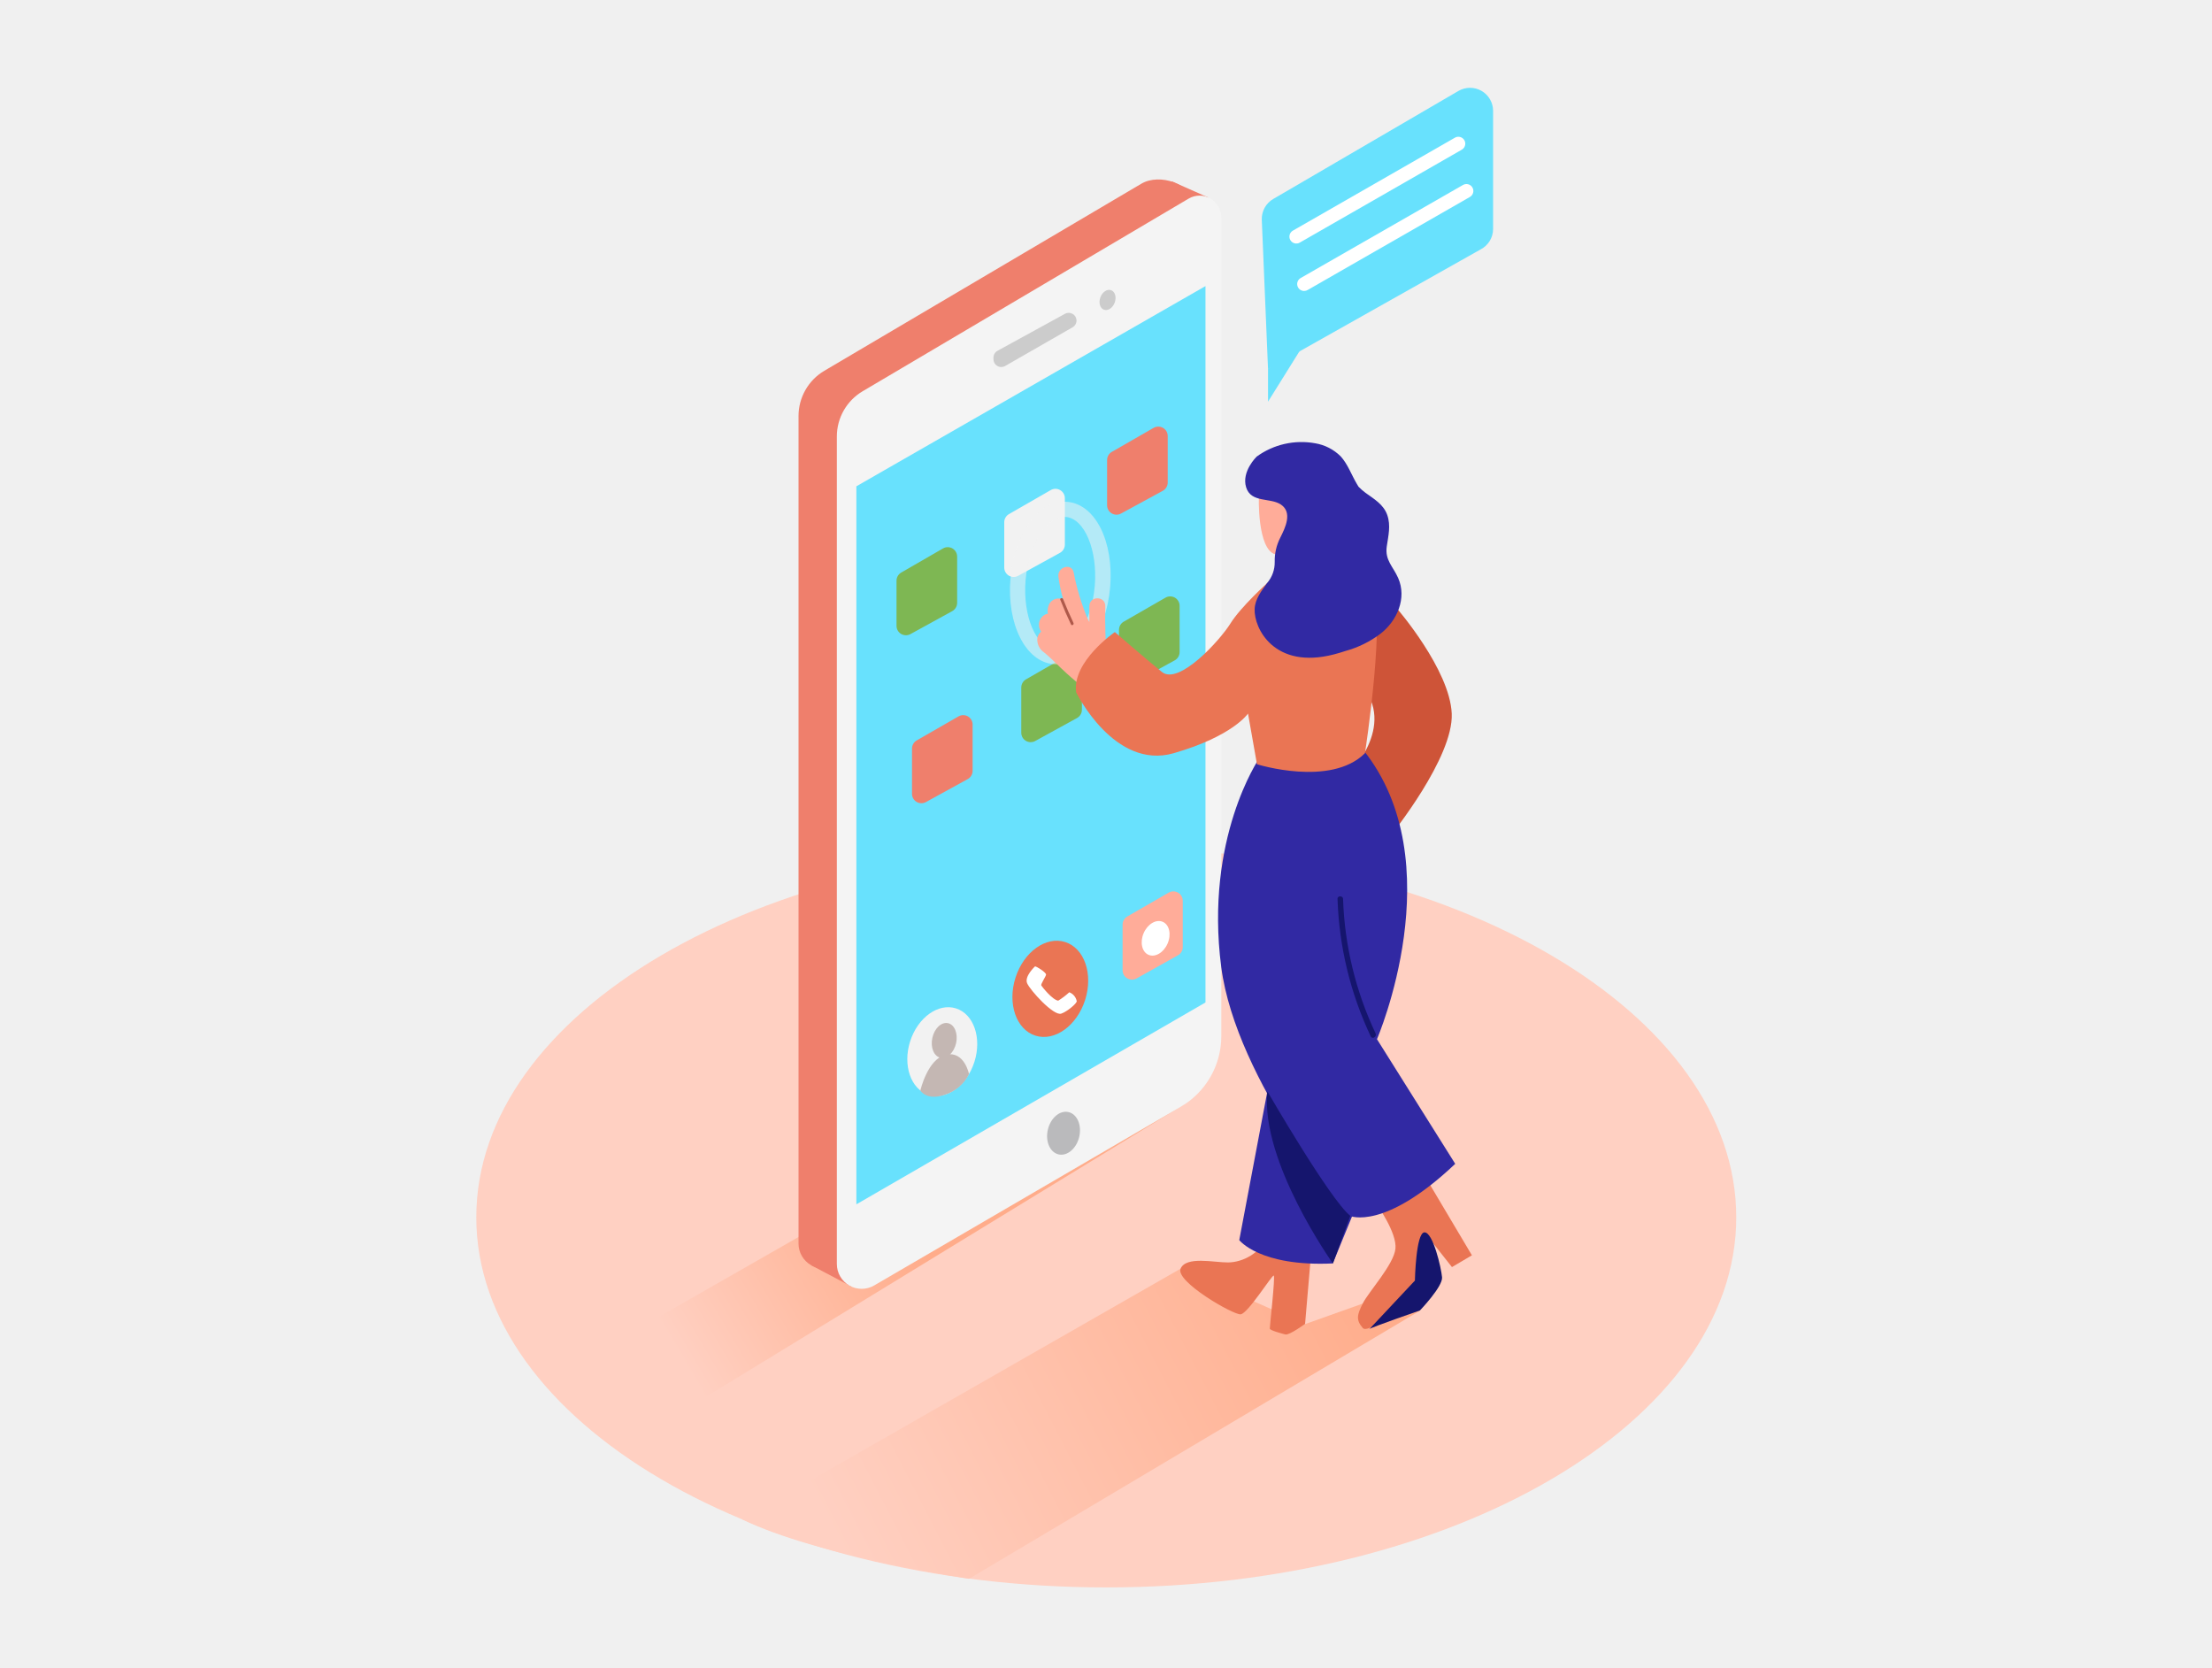
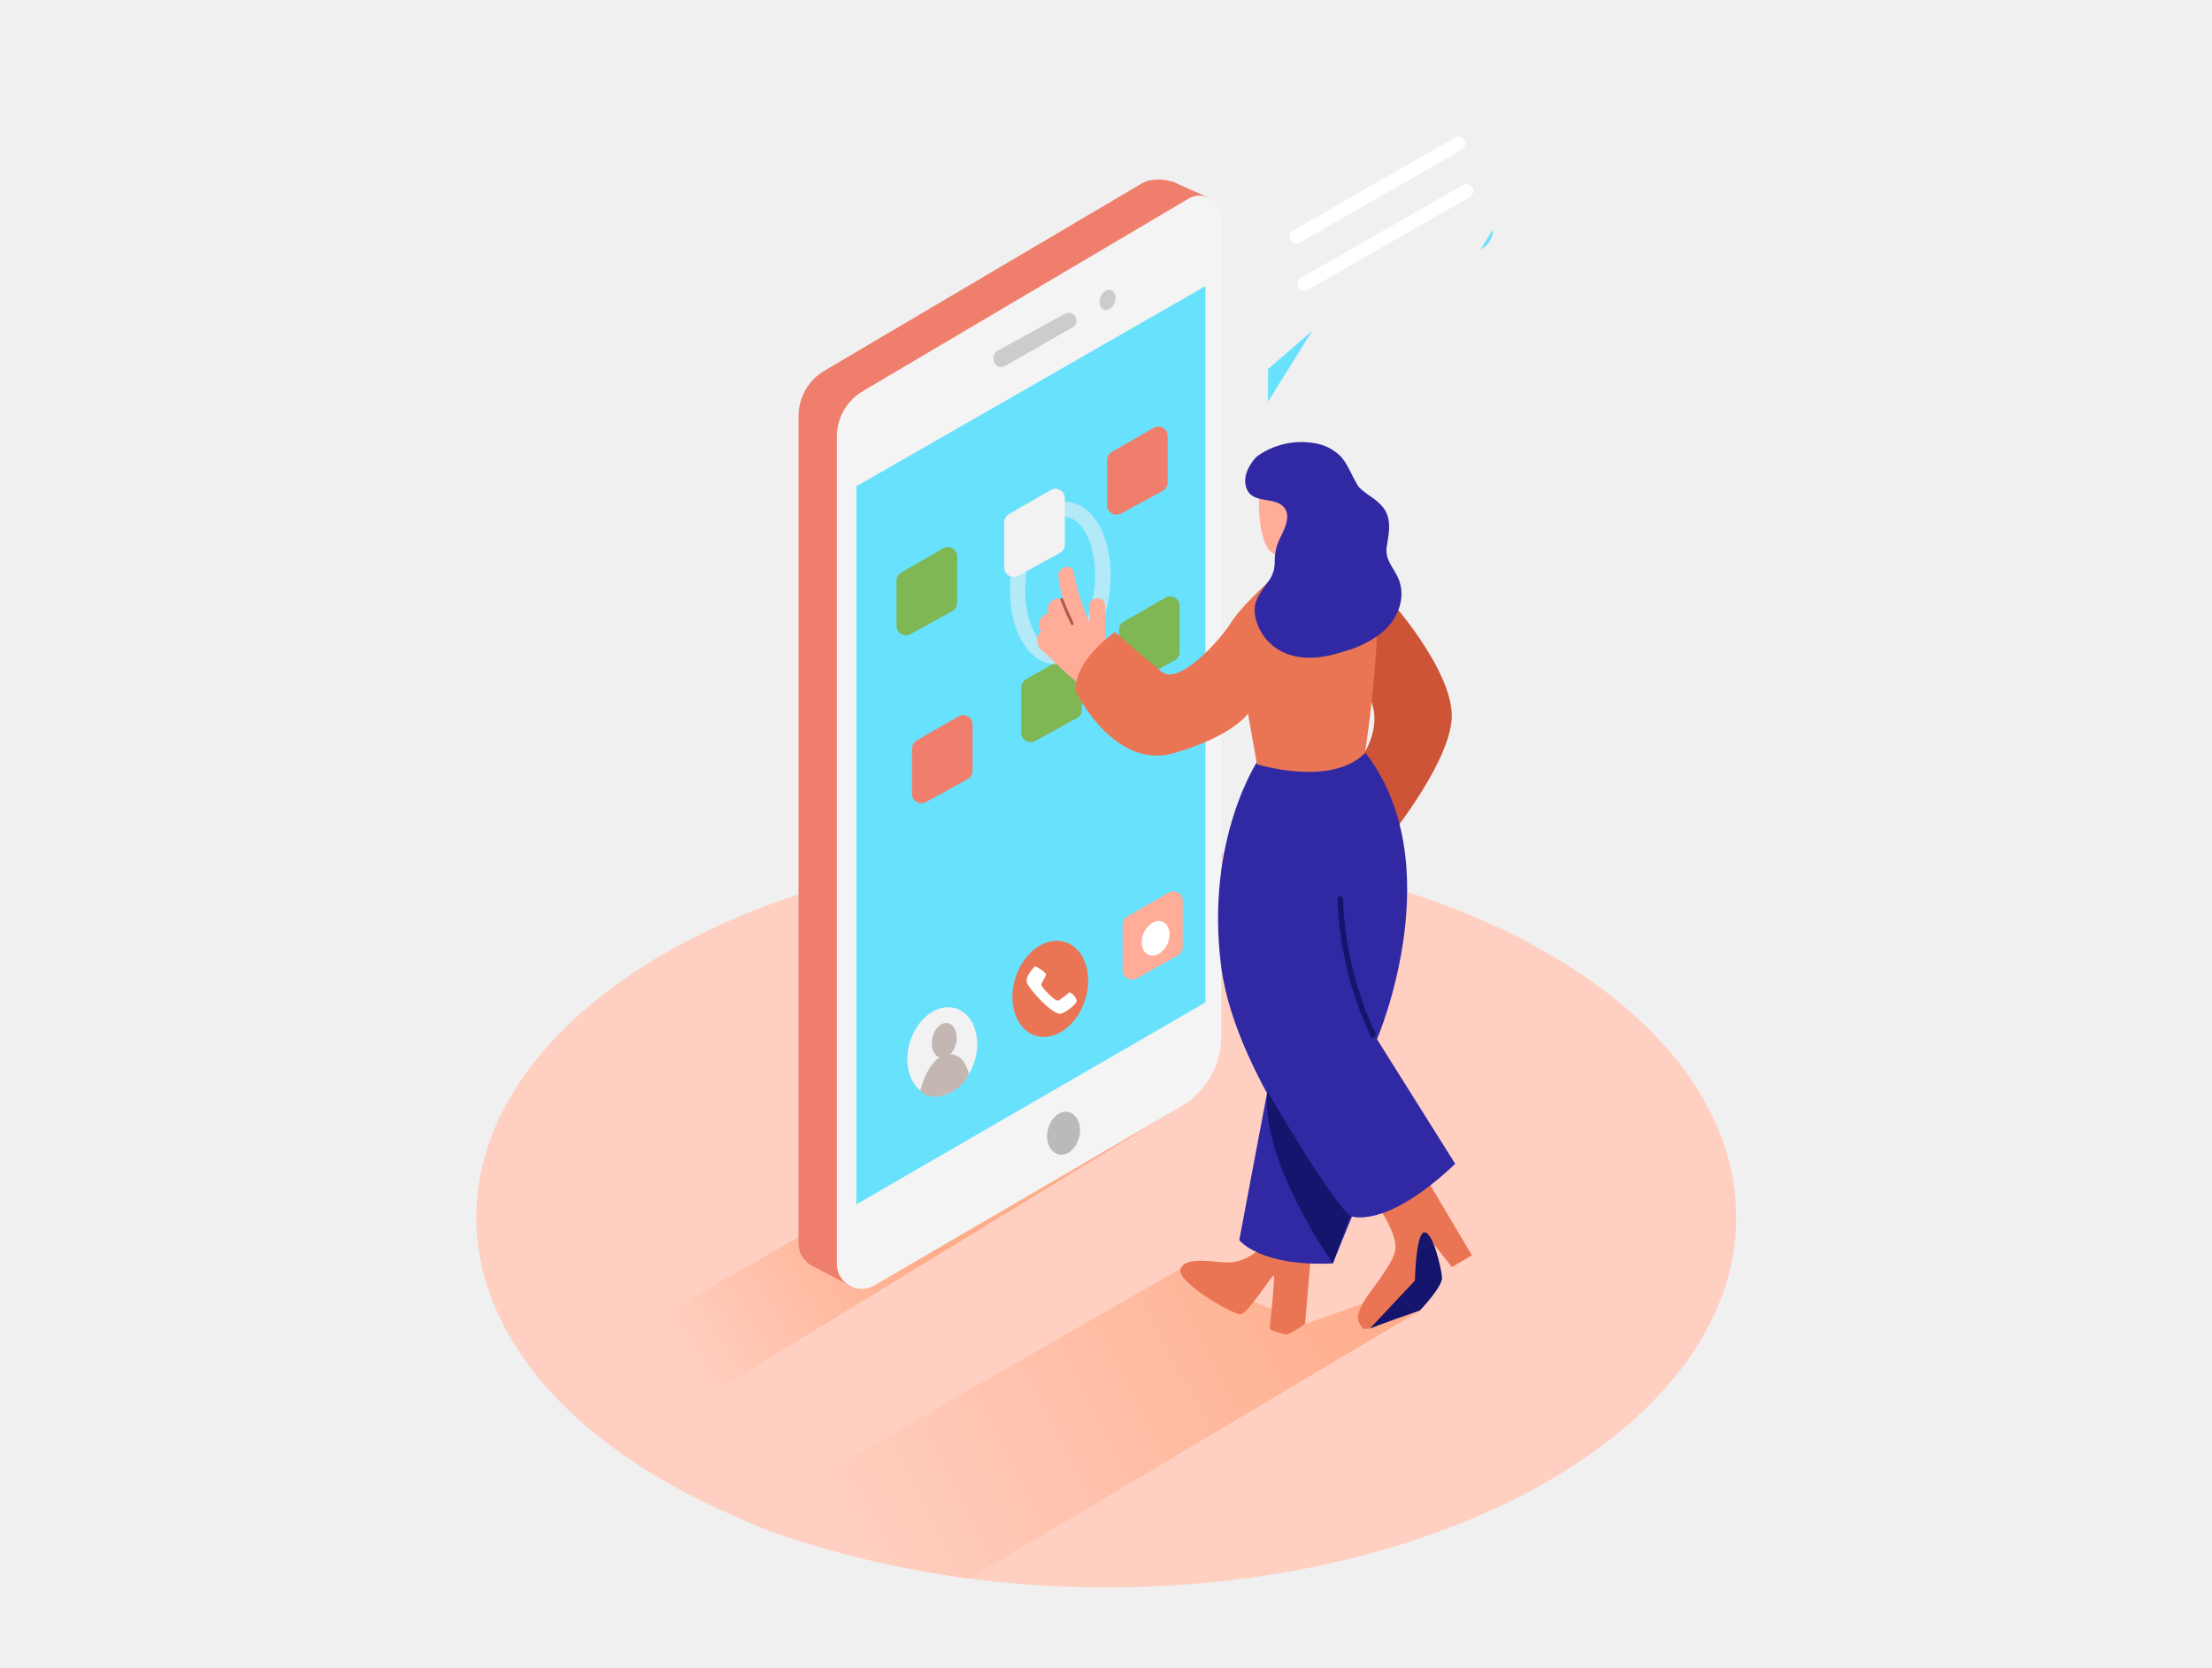
<svg xmlns="http://www.w3.org/2000/svg" xmlns:xlink="http://www.w3.org/1999/xlink" id="Layer_1" data-name="Layer 1" viewBox="0 0 400 300" width="406" height="306" class="illustration styles_illustrationTablet__1DWOa">
  <defs>
    <linearGradient id="linear-gradient" x1="164.25" y1="220.51" x2="122.61" y2="245" gradientUnits="userSpaceOnUse">
      <stop offset="0" stop-color="#ffac8a" />
      <stop offset="0.99" stop-color="#ffd0c2" />
    </linearGradient>
    <linearGradient id="linear-gradient-2" x1="249.92" y1="227.97" x2="150.66" y2="279.25" xlink:href="#linear-gradient" />
  </defs>
  <ellipse cx="200.05" cy="219.37" rx="113.92" ry="66.92" fill="#ffd0c2" />
  <path d="M101.63,247.38l66-37.73,25.85-8.33,10.45-3.72,10.32,1.29-94.53,57.79S115.12,254,101.63,247.38Z" fill="url(#linear-gradient)" />
  <path d="M134.23,274l79.22-45.32,22.55,10,10.45-3.72,10.32,1.29-81.54,48.48S147.73,280.59,134.23,274Z" fill="url(#linear-gradient-2)" />
  <polyline points="211.92 32.06 218.59 35.01 212.18 37.83 210.64 34.51" fill="#ef7f6c" />
  <path d="M151.15,228l55.41-32.29A14.77,14.77,0,0,0,213.89,183l1.79-146.67c0-3.85-6-5.81-9.29-3.85L149.07,66.3a9.5,9.5,0,0,0-4.67,8.18V224.13A4.49,4.49,0,0,0,151.15,228Z" fill="#ef7f6c" />
  <polyline points="146.71 228.05 153.96 231.88 153.12 226.83 148.09 225.92" fill="#ef7f6c" />
  <path d="M158.1,231.68l55.41-32.29a14.77,14.77,0,0,0,7.34-12.76V38.56a3.92,3.92,0,0,0-5.92-3.38L156,70a9.5,9.5,0,0,0-4.67,8.18V227.8A4.49,4.49,0,0,0,158.1,231.68Z" fill="#f4f4f4" />
  <polygon points="154.86 87.19 217.99 50.99 217.99 180.52 154.86 217.02 154.86 87.19" fill="#68e1fd" />
  <ellipse cx="192.31" cy="204.16" rx="3.93" ry="2.91" transform="translate(-50.92 343.8) rotate(-76.57)" fill="#bababc" />
  <path d="M194.67,57.22h0a1.41,1.41,0,0,1-.71,1.22l-12.2,7a1.41,1.41,0,0,1-2.11-1.22v-.3a1.41,1.41,0,0,1,.73-1.23L192.58,56A1.41,1.41,0,0,1,194.67,57.22Z" fill="#ccc" />
  <ellipse cx="200.27" cy="53.49" rx="1.88" ry="1.38" transform="translate(80.6 222.75) rotate(-69.69)" fill="#ccc" />
  <path d="M200.2,82.44v8.19a1.7,1.7,0,0,0,2.51,1.49L210.28,88a1.7,1.7,0,0,0,.88-1.49V78.09a1.7,1.7,0,0,0-2.54-1.47L201,81A1.7,1.7,0,0,0,200.2,82.44Z" fill="#ef7f6c" />
  <path d="M162.12,104.24v8.19a1.7,1.7,0,0,0,2.51,1.49l7.57-4.16a1.7,1.7,0,0,0,.88-1.49V99.89a1.7,1.7,0,0,0-2.54-1.47L163,102.77A1.7,1.7,0,0,0,162.12,104.24Z" fill="#7eb753" />
  <path d="M181.6,93.7v8.19a1.7,1.7,0,0,0,2.51,1.49l7.57-4.16a1.7,1.7,0,0,0,.88-1.49V89.35A1.7,1.7,0,0,0,190,87.88l-7.57,4.35A1.7,1.7,0,0,0,181.6,93.7Z" fill="#f2f2f2" />
  <ellipse cx="170.4" cy="189.41" rx="8.2" ry="6.1" transform="translate(-61.73 294.44) rotate(-72.37)" fill="#f2f2f2" />
  <ellipse cx="170.75" cy="187.39" rx="3.2" ry="2.2" transform="translate(-48.65 314.42) rotate(-77.73)" fill="#c4b7b3" />
  <path d="M166.43,196.44s1.32-5.78,4.65-6.48,4.15,3.52,4.15,3.52a7.35,7.35,0,0,1-4.4,3.74C167.5,198.34,166.43,196.44,166.43,196.44Z" fill="#c4b7b3" />
  <ellipse cx="189.92" cy="178.06" rx="8.88" ry="6.61" transform="translate(-37.29 305.13) rotate(-72.37)" fill="#ea7554" />
  <path d="M187.16,174c.21-.06,2.07,1.11,2,1.5s-1,1.71-.86,1.95,2,2.6,3.06,2.75a13.68,13.68,0,0,0,2-1.52,2.16,2.16,0,0,1,1.35,1.61c0,.43-1.73,1.88-2.8,2.25-1.39.48-5.67-4.27-6.18-5.51S187.16,174,187.16,174Z" fill="#fff" />
  <path d="M202.35,113.14v8.19a1.7,1.7,0,0,0,2.51,1.49l7.57-4.16a1.7,1.7,0,0,0,.88-1.49v-8.38a1.7,1.7,0,0,0-2.54-1.47l-7.57,4.35A1.7,1.7,0,0,0,202.35,113.14Z" fill="#7eb753" />
  <path d="M164.92,134.61v8.19a1.7,1.7,0,0,0,2.51,1.49l7.57-4.16a1.7,1.7,0,0,0,.88-1.49v-8.38a1.7,1.7,0,0,0-2.54-1.47l-7.57,4.35A1.7,1.7,0,0,0,164.92,134.61Z" fill="#ef7f6c" />
  <path d="M184.68,123.57v8.19a1.7,1.7,0,0,0,2.51,1.49l7.57-4.16a1.7,1.7,0,0,0,.88-1.49v-8.38a1.7,1.7,0,0,0-2.54-1.47l-7.57,4.35A1.7,1.7,0,0,0,184.68,123.57Z" fill="#7eb753" />
  <path d="M203,166.51v8.19a1.7,1.7,0,0,0,2.51,1.49L213,172a1.7,1.7,0,0,0,.88-1.49v-8.38a1.7,1.7,0,0,0-2.54-1.47L203.81,165A1.7,1.7,0,0,0,203,166.51Z" fill="#ffac99" />
  <ellipse cx="208.97" cy="168.92" rx="3.25" ry="2.36" transform="translate(-28.76 294.16) rotate(-66.73)" fill="#fff" />
-   <path d="M267.74,44.36A4.16,4.16,0,0,0,270,40.69V19.3a4.17,4.17,0,0,0-6.26-3.6l-33.5,19.54a4.17,4.17,0,0,0-2.07,3.7L229.3,66Z" fill="#68e1fd" />
+   <path d="M267.74,44.36A4.16,4.16,0,0,0,270,40.69versions/v19.3a4.17,4.17,0,0,0-6.26-3.6l-33.5,19.54a4.17,4.17,0,0,0-2.07,3.7L229.3,66Z" fill="#68e1fd" />
  <polyline points="229.3 66 229.3 71.89 237.28 59.1" fill="#68e1fd" />
  <line x1="234.36" y1="42.07" x2="263.71" y2="25.24" fill="#ffac99" />
  <path d="M235,43.15l29.35-16.83a1.25,1.25,0,0,0-1.26-2.16L233.73,41A1.25,1.25,0,0,0,235,43.15Z" fill="#fff" />
  <line x1="235.83" y1="50.62" x2="265.18" y2="33.79" fill="#ffac99" />
  <path d="M236.46,51.7l29.35-16.83a1.25,1.25,0,0,0-1.26-2.16L235.19,49.54a1.25,1.25,0,0,0,1.26,2.16Z" fill="#fff" />
  <path d="M252.67,109.35s9.51,11,9.85,18.94-10.91,21.88-10.91,21.88l-7.27-11.47s9.46-9.78,0-17.31c0,0-3.24-12.7,8.33-12" fill="#ce5438" />
  <path d="M249.06,217.19s3.58,5,3.28,7.86-4.85,7.79-5.89,9.86-1.31,3,0,4.49,12.46-8.21,12.72-9.77-1.56-7.52-1.56-7.52l4.95,6.26,3.61-2.13-7.65-12.88" fill="#ea7554" />
  <path d="M247.64,239.57c.3-.3,9.13-3.36,9.13-3.36s4.15-4.32,4-6-1.64-8.19-3.19-8.12-1.72,8.72-1.72,8.72Z" fill="#15156d" />
  <path d="M237.13,225.42,236,238.64s-2.86,2.09-3.56,1.91-2.8-.73-2.82-1.06,1-9.34.72-9.58-4.67,6.88-6,7-11.85-5.95-10.85-8.26,6.07-1.1,8.57-1.12,6-1.45,7.82-5.74" fill="#ea7554" />
  <path d="M230.5,189.61l-6.4,33.88s3.69,4.83,16.91,4.22l9.83-24" fill="#3129a3" />
  <path d="M227.67,136.44s-9.86,14.39-6.83,37.69c2.69,20.65,23.31,45,23.31,45s6.17,2.72,19-9.43L249,187.16s13.81-32-2.49-52.31" fill="#3129a3" />
  <g opacity="0.55">
    <path d="M190.47,119.34c-5-.43-8.44-7.21-7.75-15.43S187.91,89.57,193,90s8.44,7.21,7.75,15.43S195.51,119.77,190.47,119.34Zm2.25-26.61c-3.39-.29-6.72,4.94-7.26,11.41s1.85,12.18,5.25,12.47,6.72-4.94,7.26-11.41S196.11,93,192.72,92.73Z" fill="#f2f2f2" />
  </g>
  <path d="M199.87,108.83c0-1.85-2.84-1.85-2.88,0,0,1,0,1.94,0,2.91-.11-.21-.22-.42-.32-.63a41.54,41.54,0,0,1-2.51-8.32c-.36-1.85-3-1-2.77.76a28.89,28.89,0,0,0,.88,4.14l-.28-.12a1.89,1.89,0,0,0-2.42,1.33,2.67,2.67,0,0,0-.07,1.36l-.22,0a2.08,2.08,0,0,0-1,3.21,1.91,1.91,0,0,0-.69,1.13,2.78,2.78,0,0,0,1.23,2.64c1,.82,2.07,1.89,3,2.78,1.19,1.16,2.53,2.3,3.65,3.23s2.94-2.13,3-3.16a1.32,1.32,0,0,0,1.72-1.34Q199.76,113.81,199.87,108.83Z" fill="#ffac99" />
  <path d="M194.12,111.9q-1-2.12-1.88-4.32c-.12-.31-.63-.17-.5.14q.88,2.26,1.93,4.44C193.81,112.47,194.26,112.2,194.12,111.9Z" fill="#af594a" />
  <path d="M229.17,104.67S224.36,109,222.5,112s-9.32,11.24-12.39,8.76-8.51-7.21-8.51-7.21-7.77,5.34-7,10.9c0,0,6.9,14.1,17.65,11s13.43-7.17,13.43-7.17l1.62,9.17s13.34,4.18,19.53-2c0,0,4.06-26.33,1.07-30.26" fill="#ea7554" />
  <path d="M227.68,88.72c-.1.3-.33,9.86,2.92,10.77s8.77-1.36,10.2-4.39-.61-12.67-5.74-13.23S228.6,85.93,227.68,88.72Z" fill="#ffac99" />
  <path d="M252.84,103.79c-.92-2.1-2.43-3.23-2.07-5.72.28-1.91.76-3.79.09-5.69s-2.34-2.86-3.92-4a10,10,0,0,1-1.28-1.12l-.34-.57c-.94-1.6-1.62-3.53-2.88-4.91a8.49,8.49,0,0,0-4.63-2.37,13.78,13.78,0,0,0-10.56,2.41s-2.79,2.68-1.91,5.55,4.36,1.82,6.29,3.12c2.14,1.45.78,4.2-.12,6a9.16,9.16,0,0,0-1,4.36,5.72,5.72,0,0,1-1.39,3.85c-1,1.4-2.16,2.86-2.24,4.66-.16,3.54,3.59,11,14.32,8.23.69-.18,1.41-.39,2.13-.63a18.63,18.63,0,0,0,6.33-3.13C252.67,111.48,254.42,107.4,252.84,103.79Z" fill="#3129a3" />
  <path d="M229.18,196.59s11.29,19.54,15,22.52l-3.15,8.6S227.9,209.31,229.18,196.59Z" fill="#15156d" />
  <path d="M248.76,186.13a61.55,61.55,0,0,1-5.89-24.3c0-.67-1.07-.67-1,0a62.87,62.87,0,0,0,6,24.82C248.15,187.26,249,186.73,248.76,186.13Z" fill="#15156d" />
</svg>
